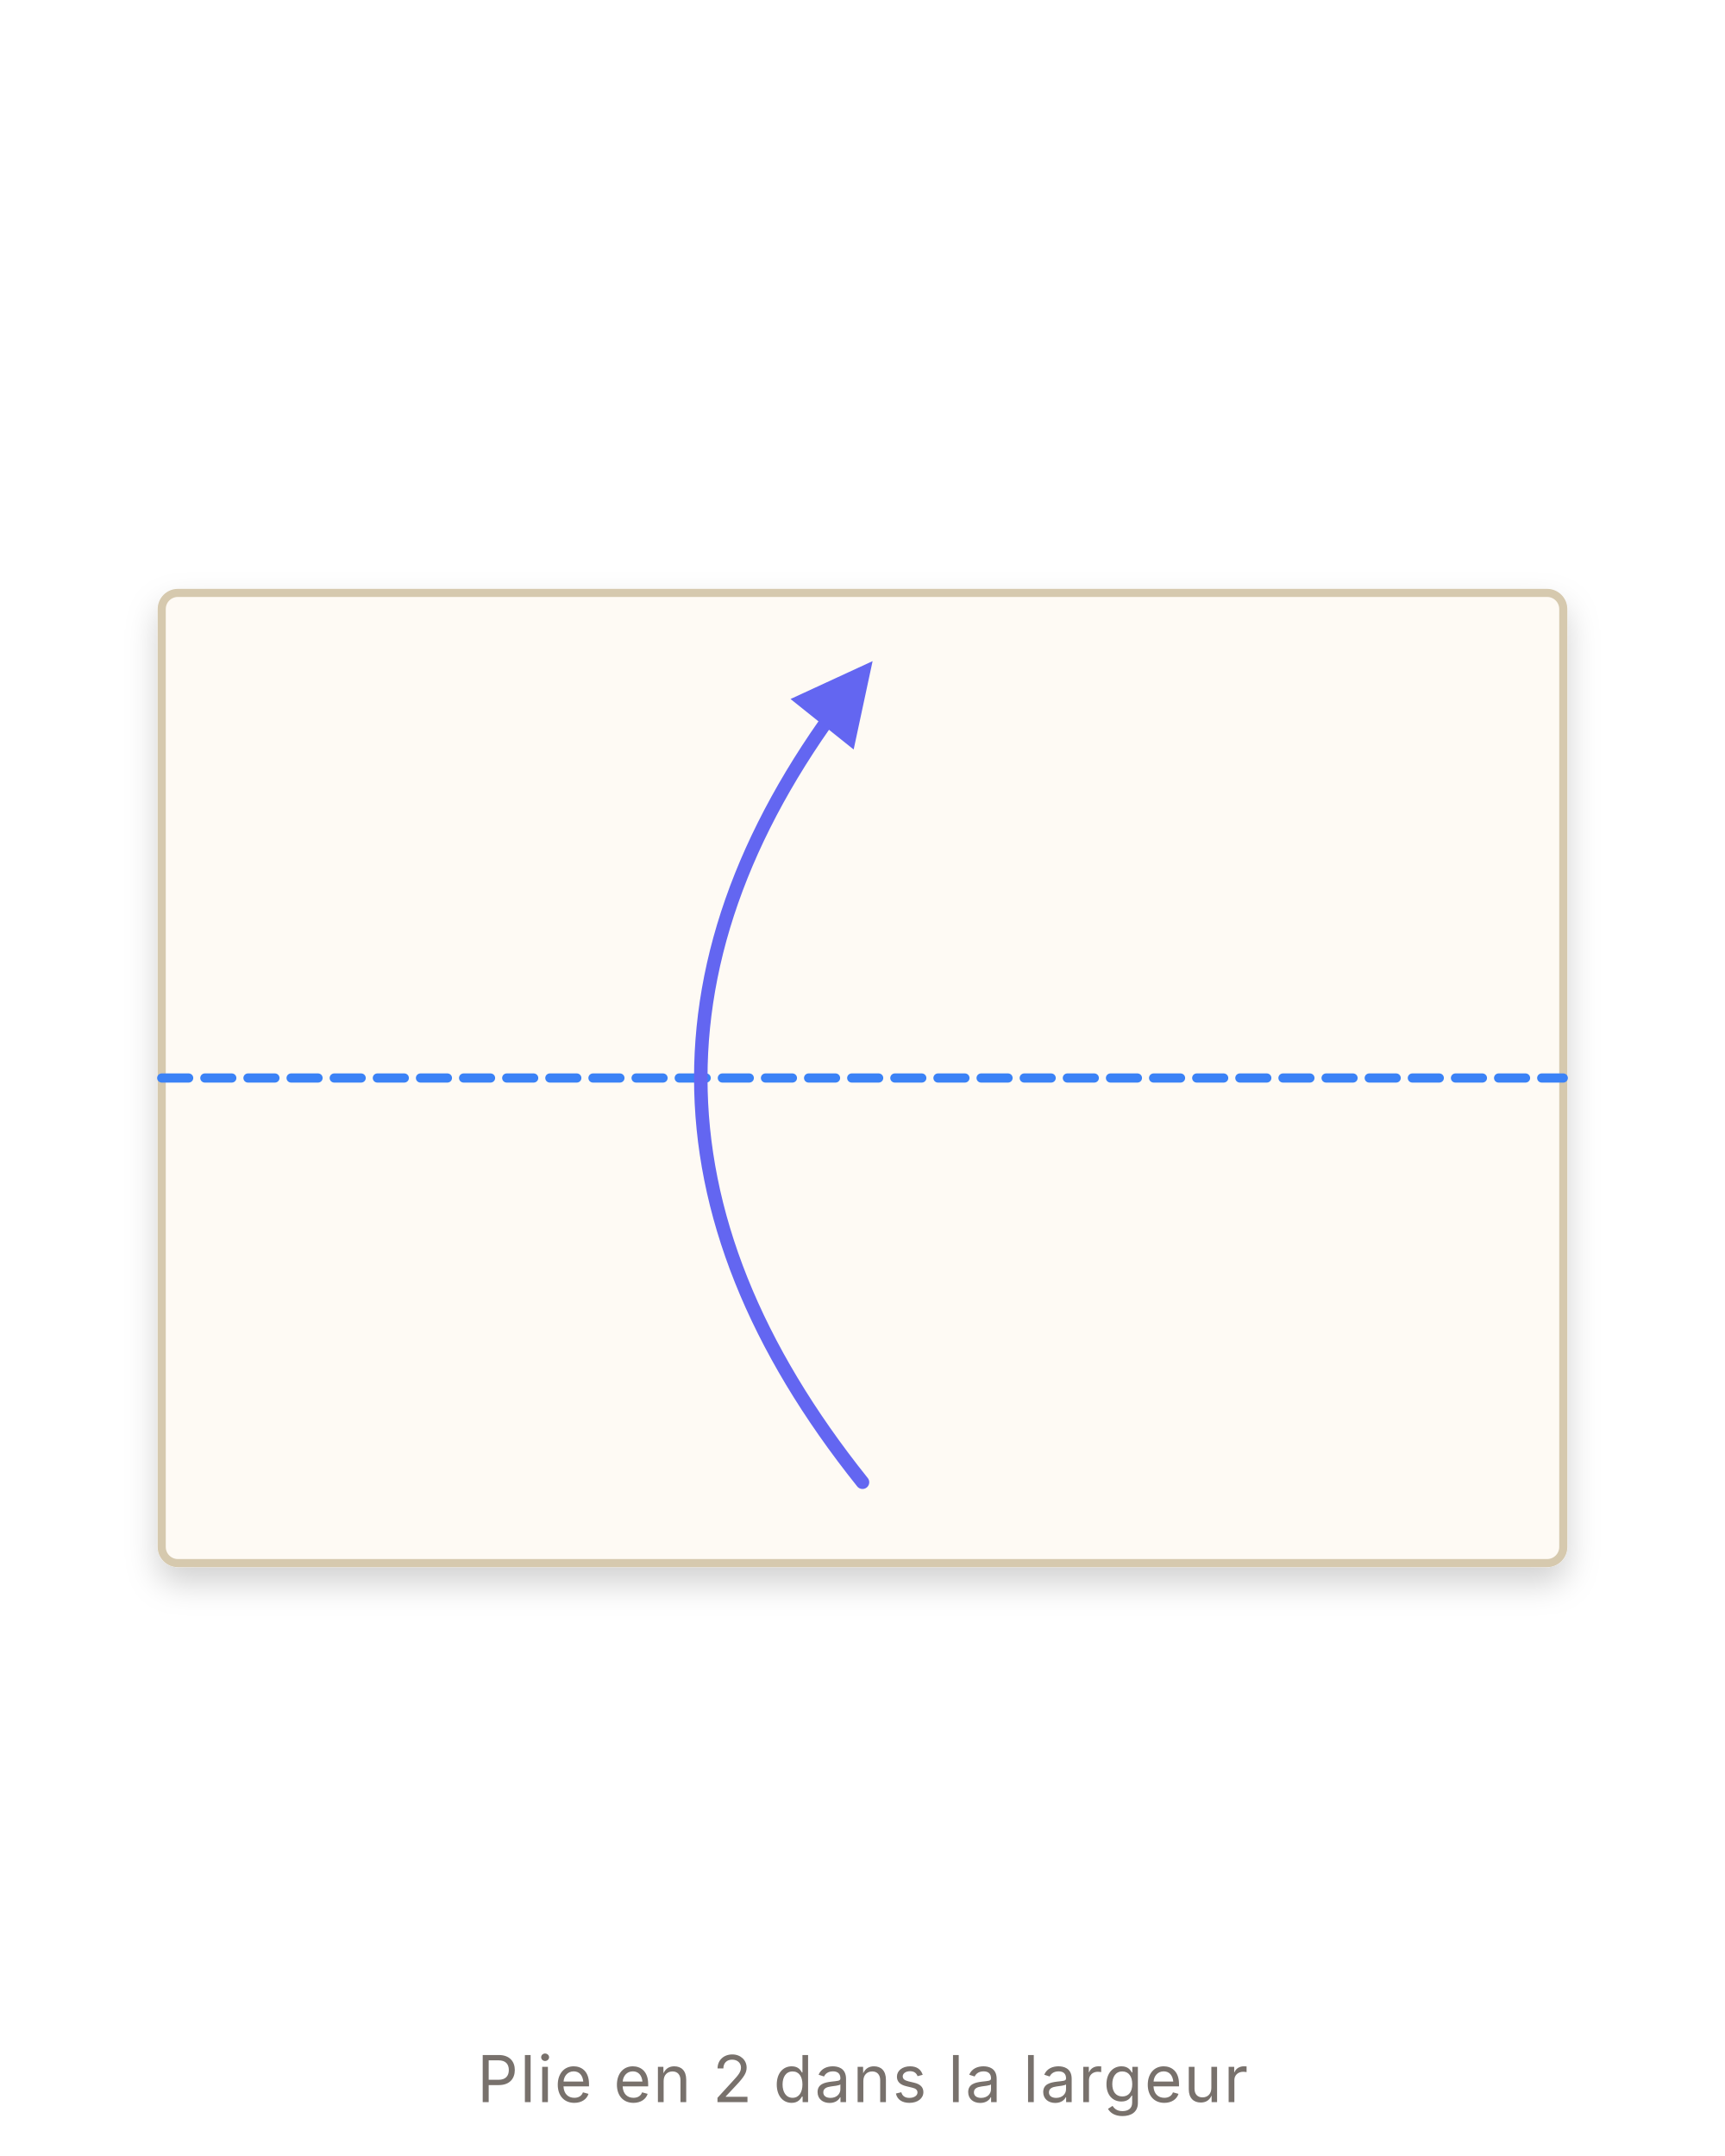
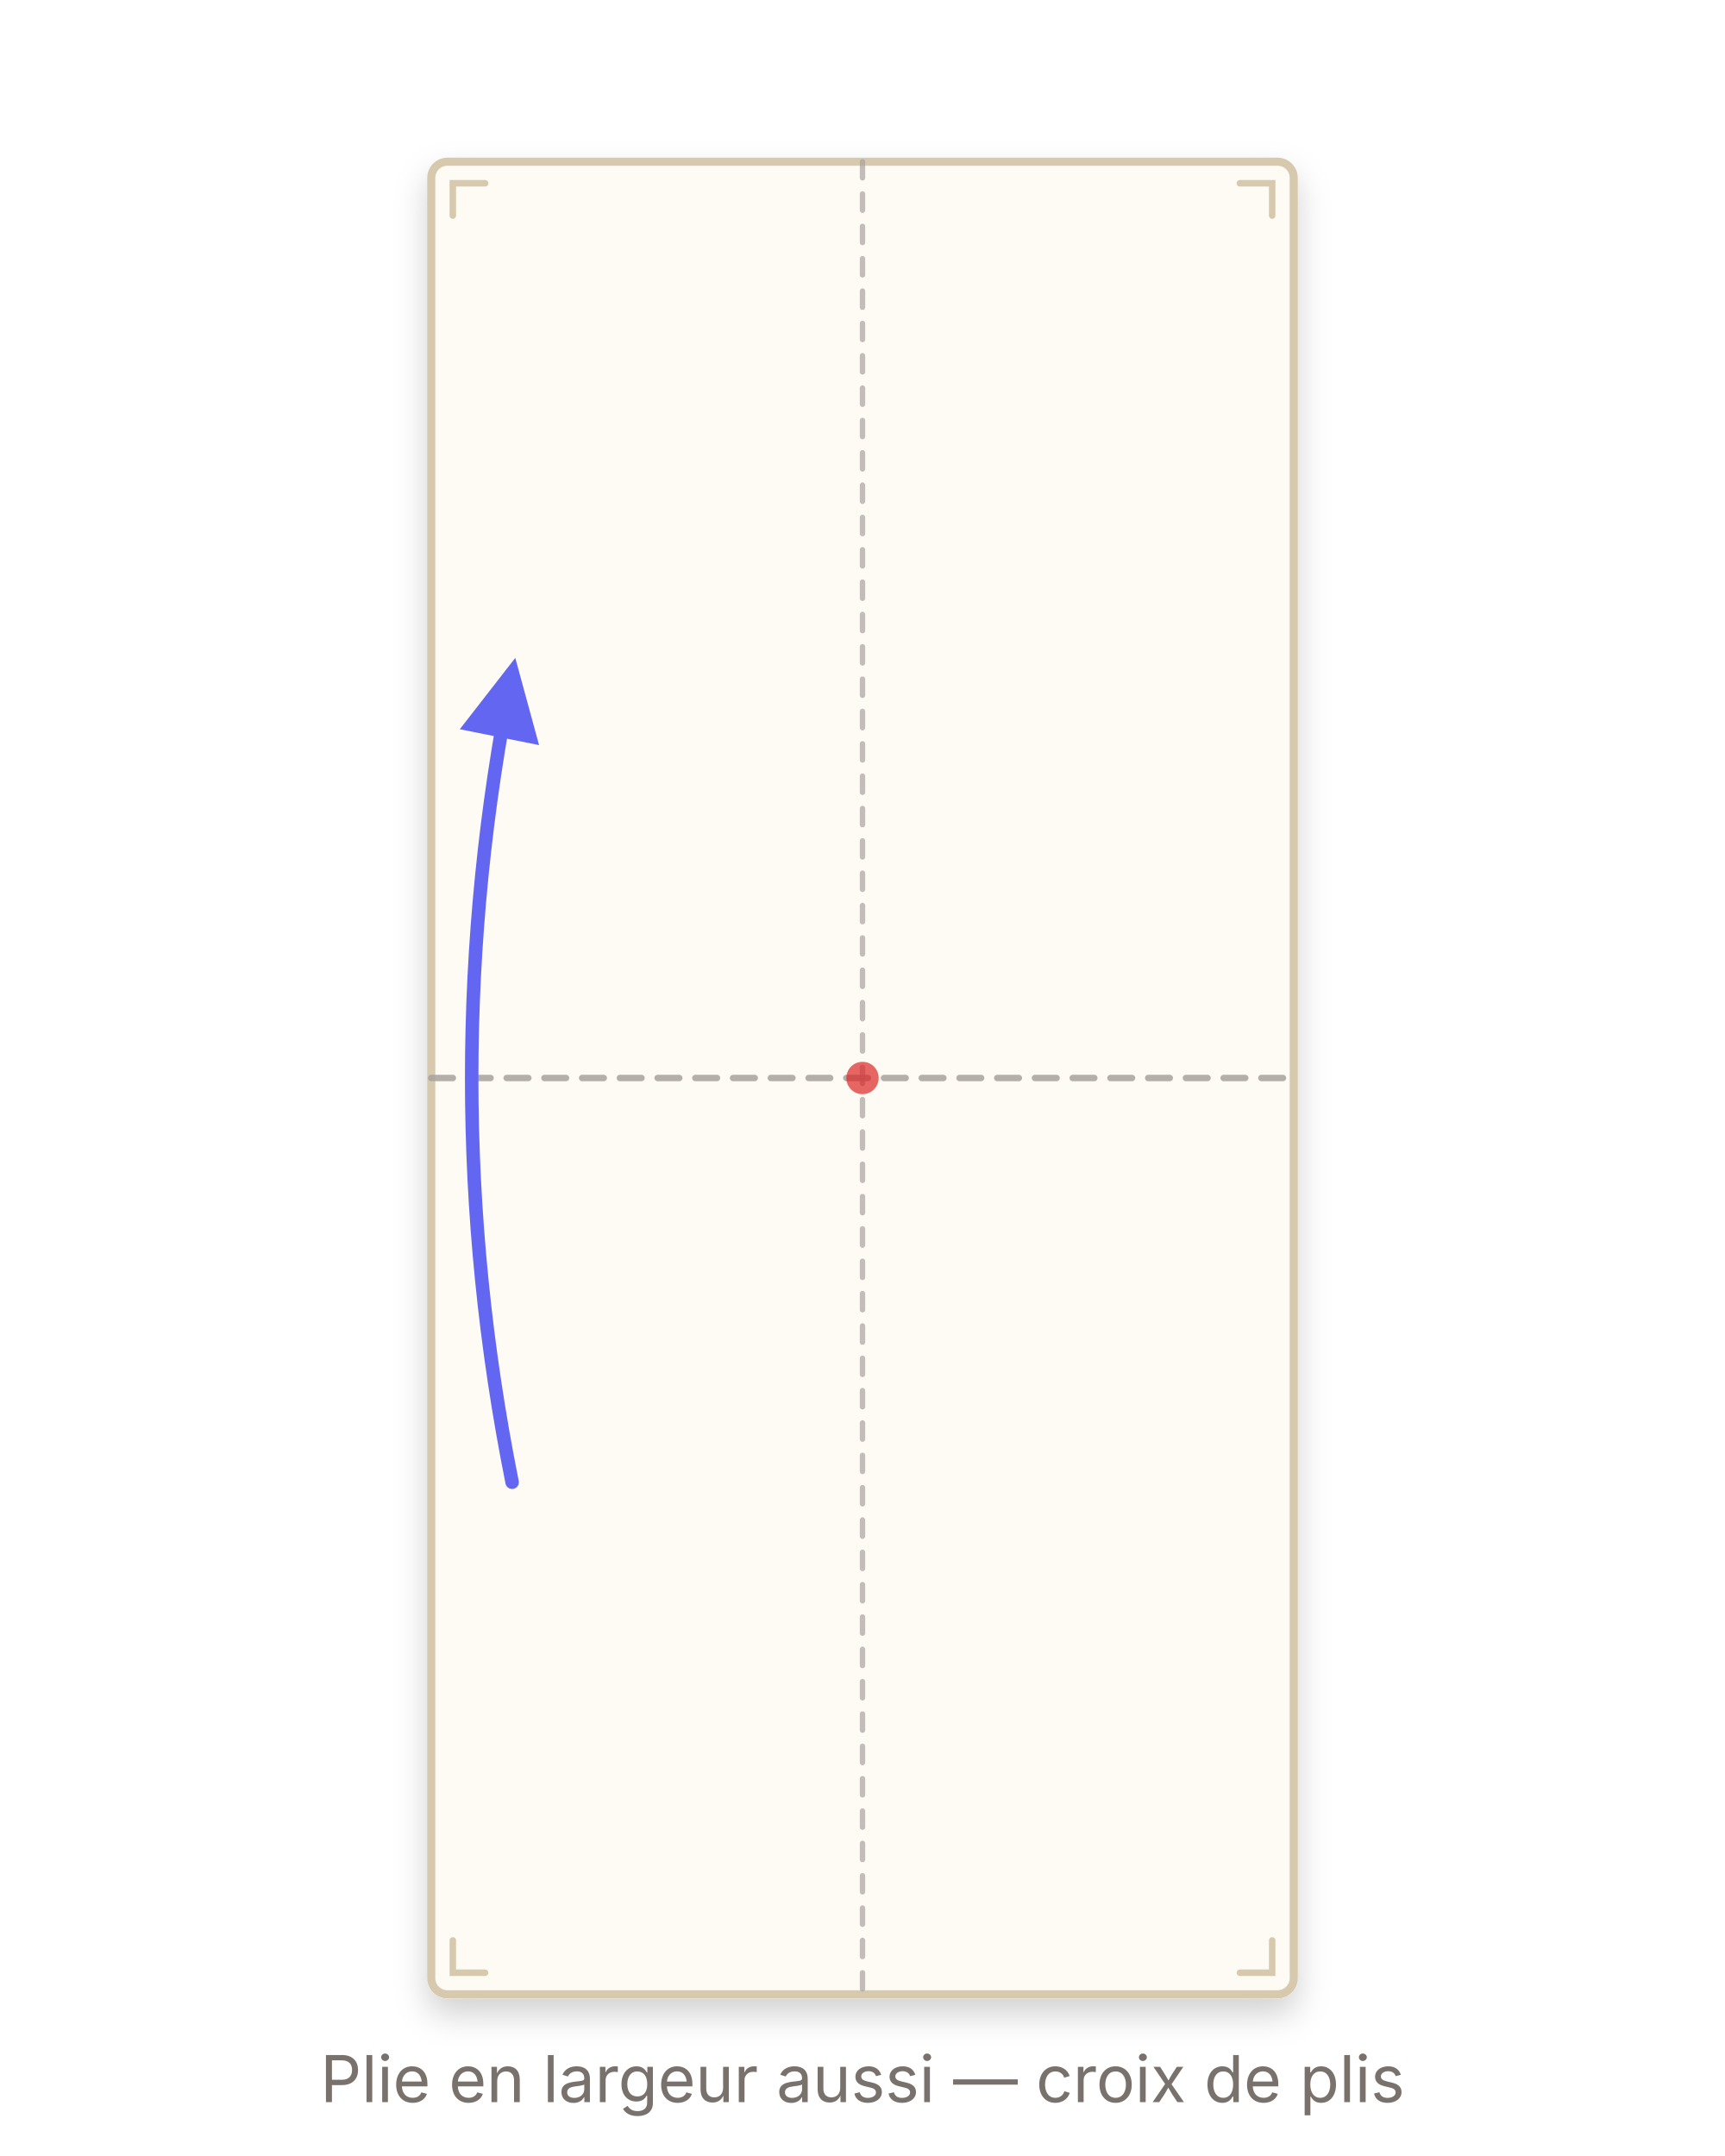
- <svg xmlns="http://www.w3.org/2000/svg" viewBox="0 0 320 400" fill="none" font-family="system-ui, -apple-system, sans-serif">
+ <svg xmlns="http://www.w3.org/2000/svg" viewBox="0 0 320 400" fill="none" font-family="system-ui,-apple-system,sans-serif">
  <defs>
    <filter id="ps" x="-10%" y="-10%" width="120%" height="120%">
      <feGaussianBlur in="SourceAlpha" stdDeviation="3" />
      <feOffset dx="0" dy="3" />
      <feComponentTransfer>
        <feFuncA type="linear" slope="0.18" />
      </feComponentTransfer>
      <feMerge>
        <feMergeNode />
        <feMergeNode in="SourceGraphic" />
      </feMerge>
    </filter>
    <marker id="arr" viewBox="0 0 10 10" refX="8" refY="5" markerWidth="6" markerHeight="6" orient="auto-start-reverse">
      <path d="M 0 0 L 10 5 L 0 10 z" fill="#6366f1" />
    </marker>
    <marker id="arrT" viewBox="0 0 10 10" refX="8" refY="5" markerWidth="6" markerHeight="6" orient="auto-start-reverse">
      <path d="M 0 0 L 10 5 L 0 10 z" fill="#14b8a6" />
    </marker>
    <linearGradient id="foldTri" x1="0" y1="0" x2="1" y2="1">
      <stop offset="0" stop-color="#fff7ed" />
      <stop offset="1" stop-color="#fed7aa" stop-opacity="0.7" />
    </linearGradient>
  </defs>
-   <rect x="30" y="110" width="260" height="180" rx="3" fill="#fefaf4" stroke="#d6c9ae" stroke-width="1.5" filter="url(#ps)" />
-   <line x1="30" y1="200" x2="290" y2="200" stroke="#3b82f6" stroke-width="1.7" stroke-dasharray="5 3" stroke-linecap="round" />
-   <path d="M 160 275 Q 100 200 160 125" stroke="#6366f1" stroke-width="2.5" stroke-linecap="round" fill="none" marker-end="url(#arr)" />
-   <text x="160" y="390" text-anchor="middle" font-size="12" fill="#78716c" letter-spacing="0.3">Plie en 2 dans la largeur</text>
+   <rect x="80" y="30" width="160" height="340" rx="3" fill="#fefaf4" stroke="#d6c9ae" stroke-width="1.5" filter="url(#ps)" />
+   <path d="M84 40 L84 34 L90 34" stroke="#d6c9ae" stroke-width="1.2" stroke-linecap="round" />
+   <path d="M230 34 L236 34 L236 40" stroke="#d6c9ae" stroke-width="1.2" stroke-linecap="round" />
+   <path d="M84 360 L84 366 L90 366" stroke="#d6c9ae" stroke-width="1.2" stroke-linecap="round" />
+   <path d="M230 366 L236 366 L236 360" stroke="#d6c9ae" stroke-width="1.2" stroke-linecap="round" />
+   <line x1="160" y1="30" x2="160" y2="370" stroke="#a8a29e" stroke-width="1" stroke-dasharray="3 3" stroke-linecap="round" opacity="0.7" />
+   <line x1="80" y1="200" x2="240" y2="200" stroke="#a8a29e" stroke-width="1.2" stroke-dasharray="4 3" stroke-linecap="round" opacity="0.85" />
+   <path d="M 95 275 Q 80 200 95 125" stroke="#6366f1" stroke-width="2.5" stroke-linecap="round" fill="none" marker-end="url(#arr)" />
+   <circle cx="160" cy="200" r="3" fill="#dc2626" opacity="0.7" />
+   <text x="160" y="390" text-anchor="middle" font-size="12" fill="#78716c">Plie en largeur aussi — croix de plis</text>
</svg>
